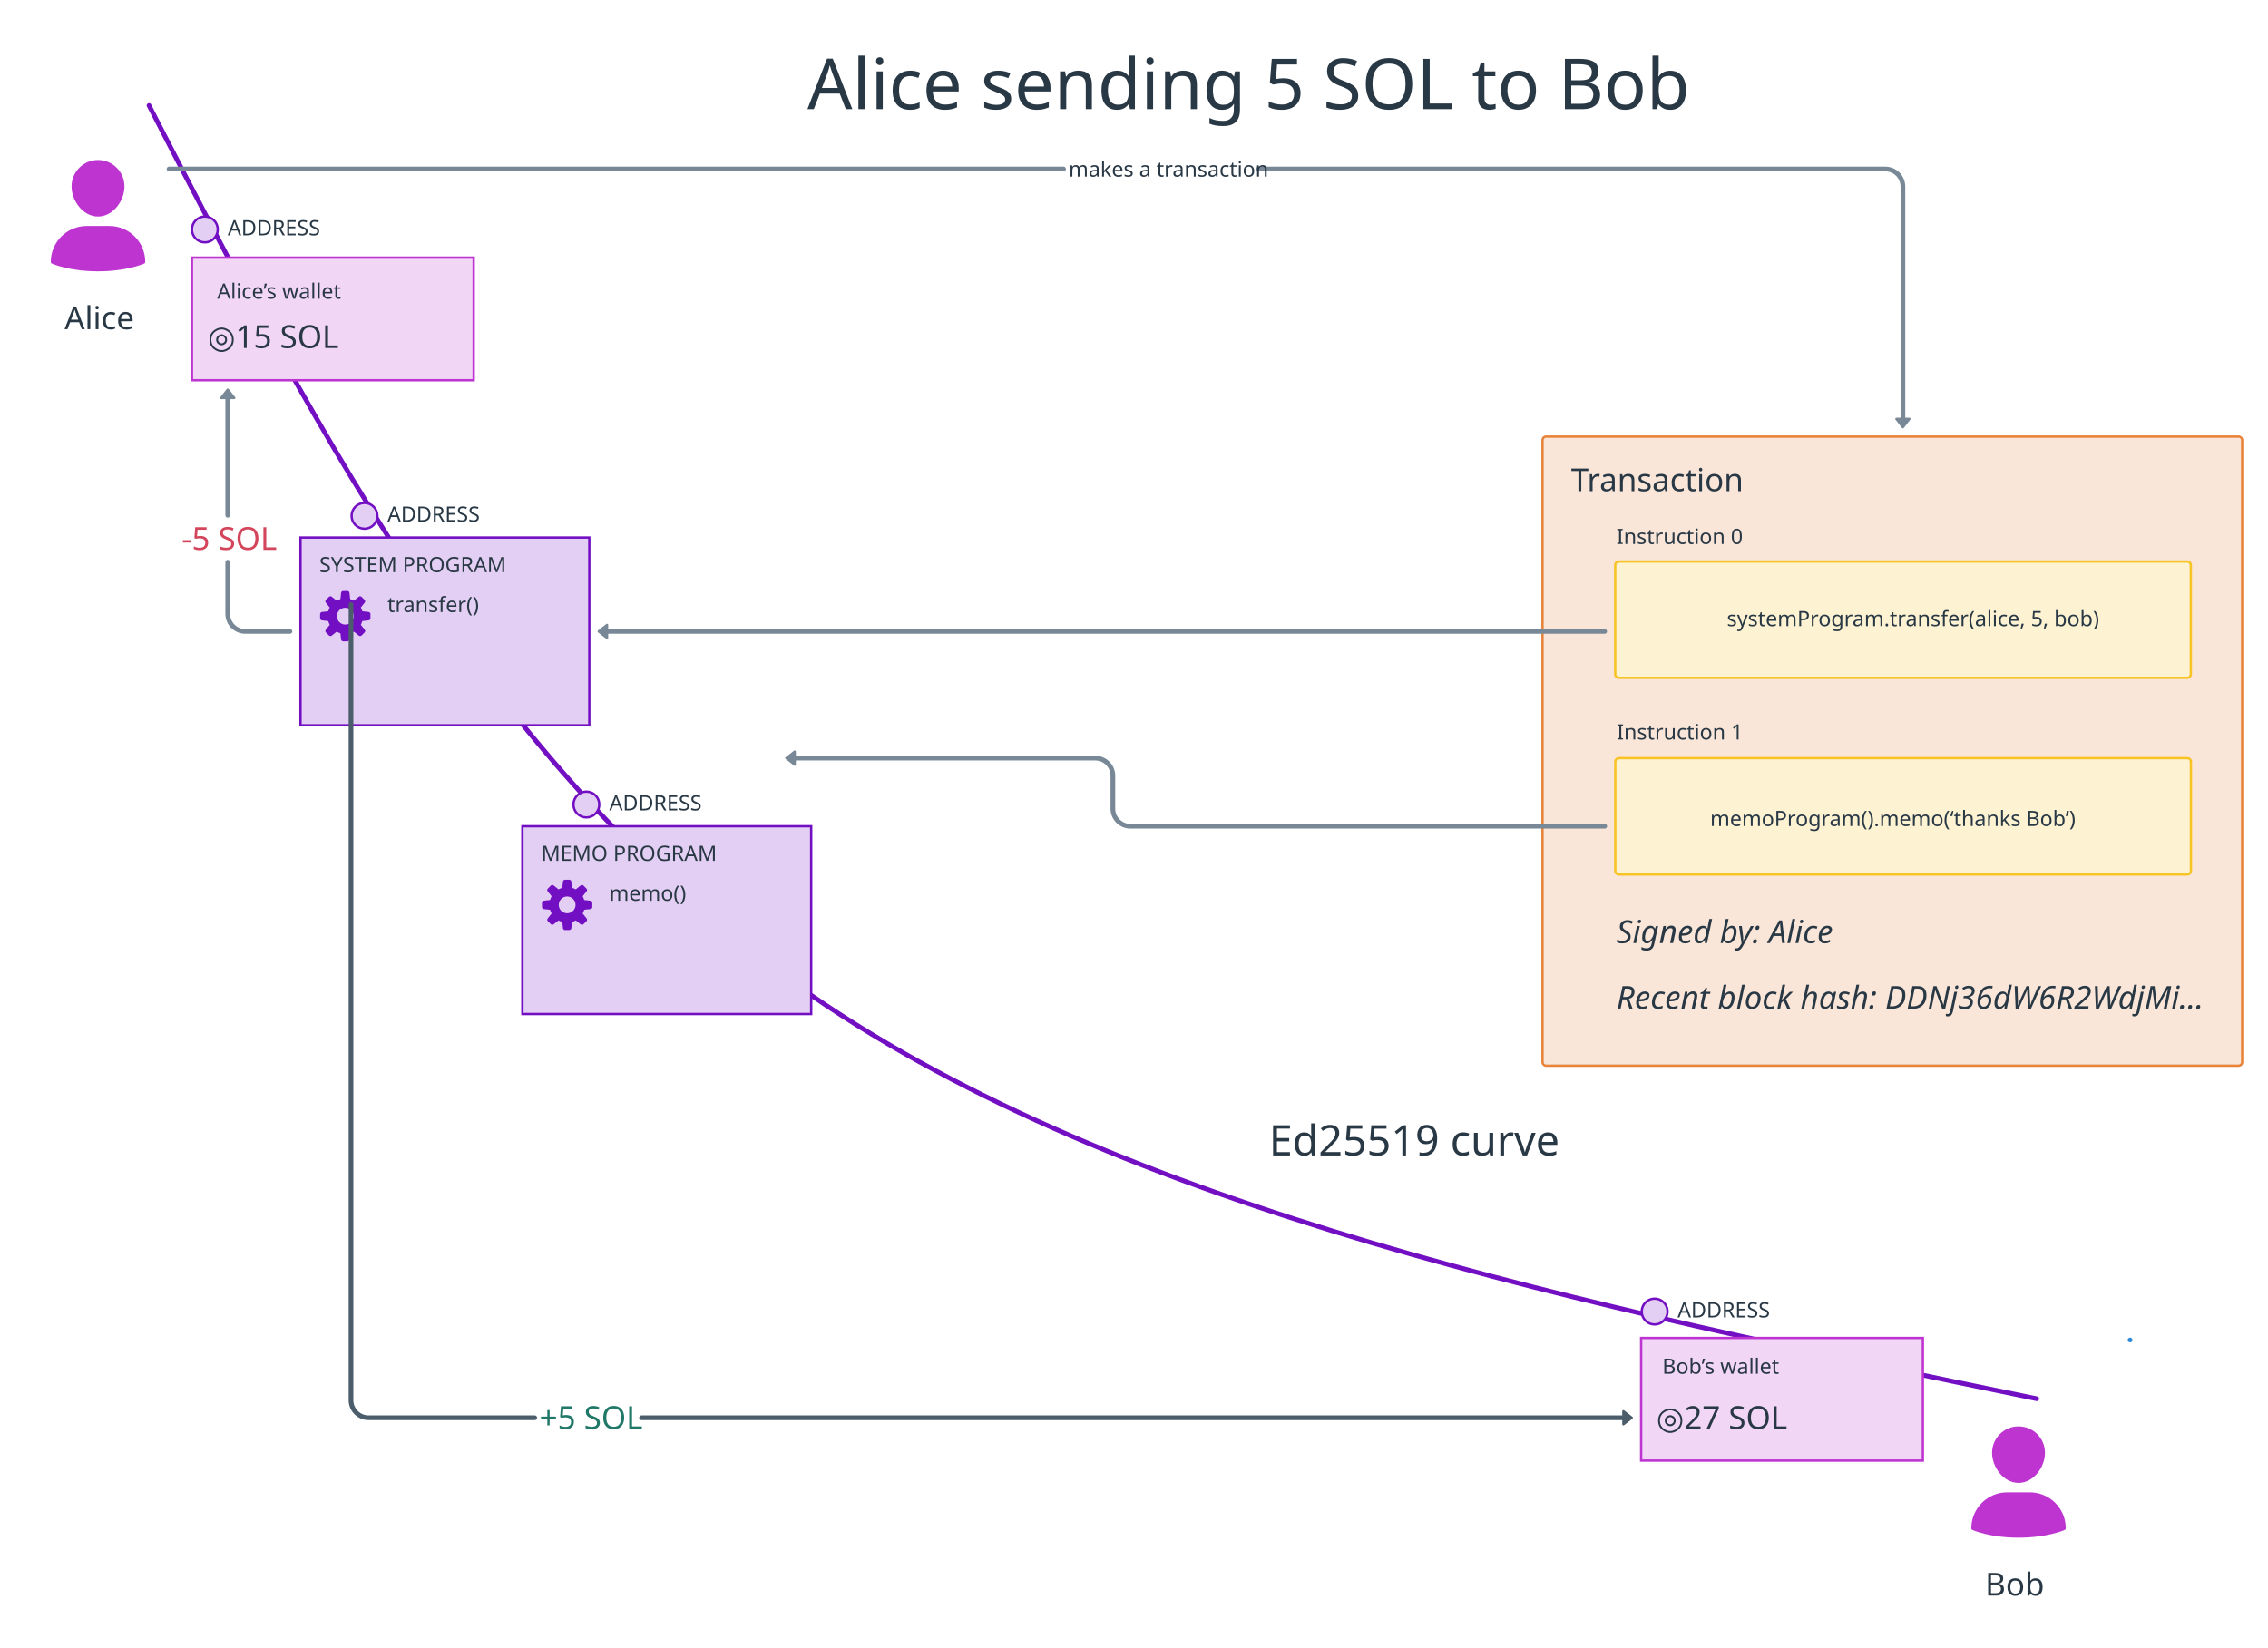
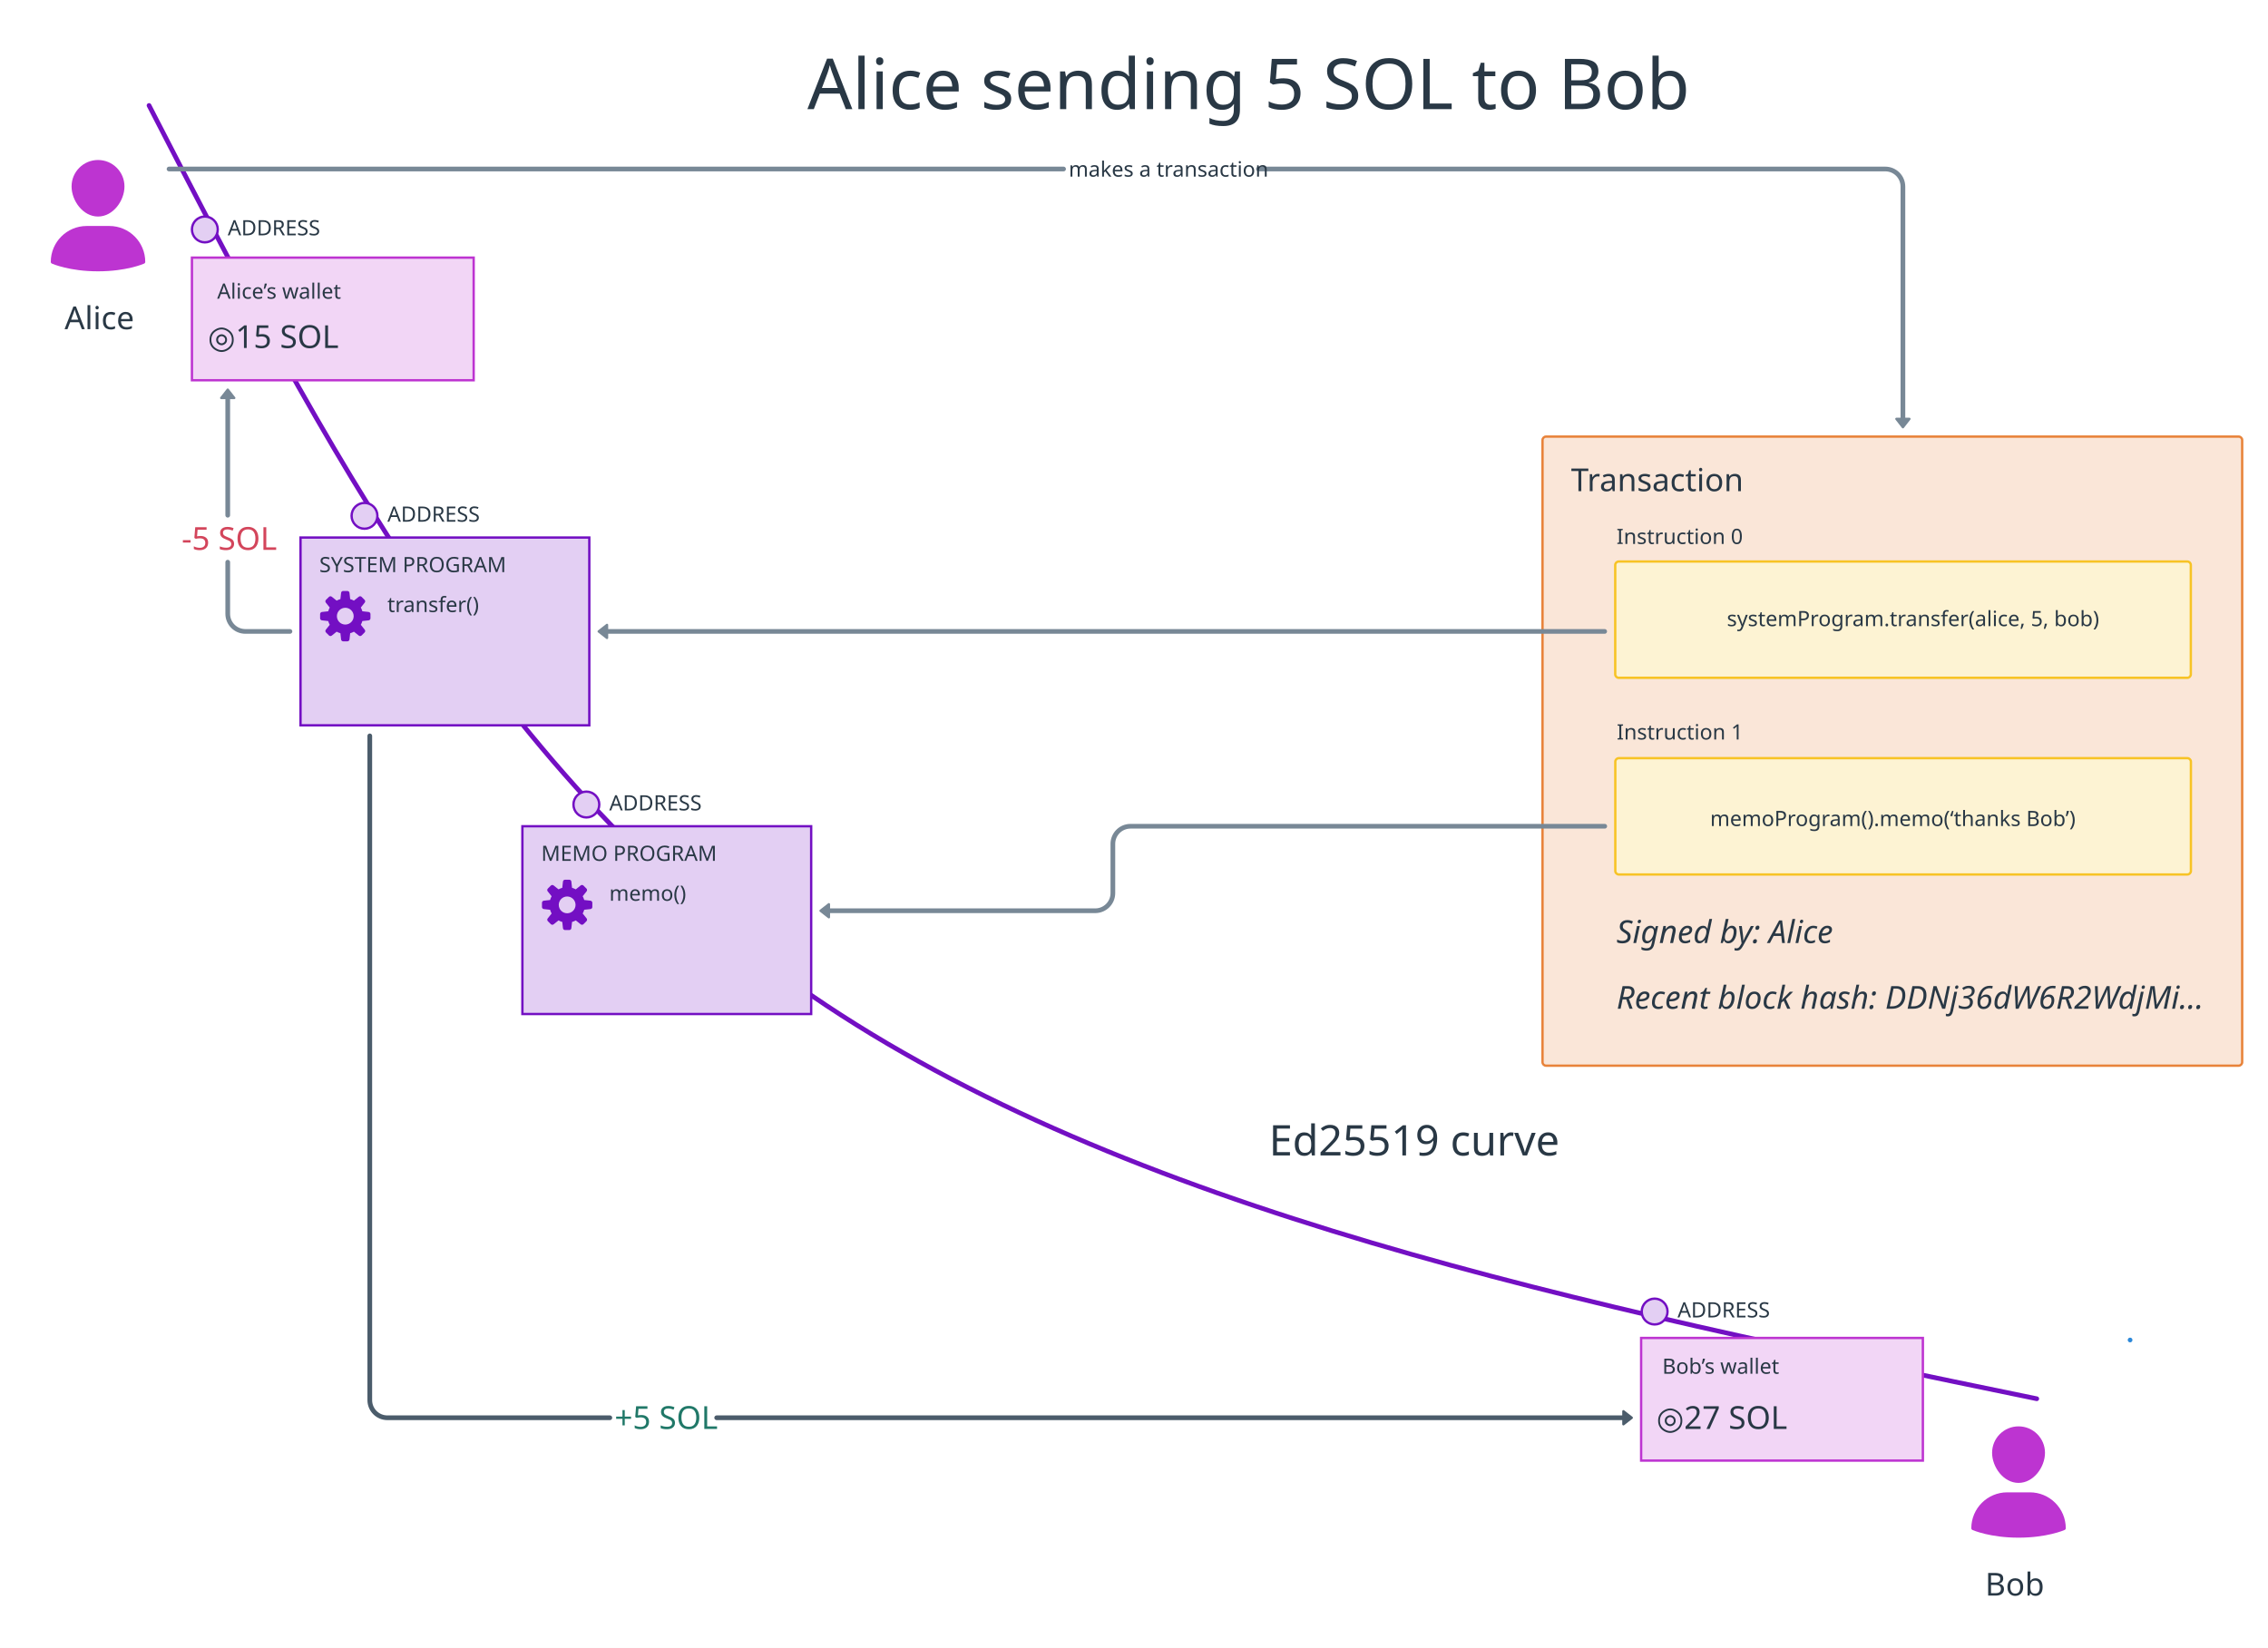
<svg xmlns="http://www.w3.org/2000/svg" version="1.1" viewBox="264 -1320 1932 1404" width="1932px" height="1404px">
  <defs>
    <style>@font-face{
    font-family:"DIN Next";
    font-weight: 400;
    src:url("https://whimsical.com/fonts/139e8e25-0eea-4cb4-a5d4-79048803e73d.eot?#iefix");
    src:url("https://whimsical.com/fonts/139e8e25-0eea-4cb4-a5d4-79048803e73d.eot?#iefix") format("eot"),url("https://whimsical.com/fonts/094b15e3-94bd-435b-a595-d40edfde661a.woff2") format("woff2"),url("https://whimsical.com/fonts/7e5fbe11-4858-4bd1-9ec6-a1d9f9d227aa.woff") format("woff"),url("https://whimsical.com/fonts/0f11eff9-9f05-46f5-9703-027c510065d7.ttf") format("truetype"),url("https://whimsical.com/fonts/48b61978-3f30-4274-823c-5cdcd1876918.svg#48b61978-3f30-4274-823c-5cdcd1876918") format("svg");
}
@font-face{
    font-family:"DIN Next";
    font-weight: 400;
    font-style: italic;
    src:url("https://whimsical.com/fonts/df24d5e8-5087-42fd-99b1-b16042d666c8.eot?#iefix");
    src:url("https://whimsical.com/fonts/df24d5e8-5087-42fd-99b1-b16042d666c8.eot?#iefix") format("eot"),url("https://whimsical.com/fonts/46251881-ffe9-4bfb-99c7-d6ce3bebaf3e.woff2") format("woff2"),url("https://whimsical.com/fonts/790ebbf2-62c5-4a32-946f-99d405f9243e.woff") format("woff"),url("https://whimsical.com/fonts/d28199e6-0f4a-42df-97f4-606701c6f75a.ttf") format("truetype"),url("https://whimsical.com/fonts/37a462c0-d86e-492c-b9ab-35e6bd417f6c.svg#37a462c0-d86e-492c-b9ab-35e6bd417f6c") format("svg");
}
@font-face{
    font-weight: 500;
    font-family:"DIN Next";
    src:url("https://whimsical.com/fonts/c5b058fc-55ce-4e06-a175-5c7d9a7e90f4.eot?#iefix");
    src:url("https://whimsical.com/fonts/c5b058fc-55ce-4e06-a175-5c7d9a7e90f4.eot?#iefix") format("eot"),url("https://whimsical.com/fonts/7b29ae40-30ff-4f99-a2b9-cde88669fa2f.woff2") format("woff2"),url("https://whimsical.com/fonts/bf73077c-e354-4562-a085-f4703eb1d653.woff") format("woff"),url("https://whimsical.com/fonts/0ffa6947-5317-4d07-b525-14d08a028821.ttf") format("truetype"),url("https://whimsical.com/fonts/9e423e45-5450-4991-a157-dbe6cf61eb4e.svg#9e423e45-5450-4991-a157-dbe6cf61eb4e") format("svg");
}
@font-face{
    font-family:"DIN Next";
    font-weight: 500;
    font-style: italic;
    src:url("https://whimsical.com/fonts/9897c008-fd65-48a4-afc7-36de2fea97b9.eot?#iefix");
    src:url("https://whimsical.com/fonts/9897c008-fd65-48a4-afc7-36de2fea97b9.eot?#iefix") format("eot"),url("https://whimsical.com/fonts/c7717981-647d-4b76-8817-33062e42d11f.woff2") format("woff2"),url("https://whimsical.com/fonts/b852cd4c-1255-40b1-a2be-73a9105b0155.woff") format("woff"),url("https://whimsical.com/fonts/821b00ad-e741-4e2d-af1a-85594367c8a2.ttf") format("truetype"),url("https://whimsical.com/fonts/d3e3b689-a6b0-45f2-b279-f5e194f87409.svg#d3e3b689-a6b0-45f2-b279-f5e194f87409") format("svg");
}
@font-face{
    font-weight: 700;
    font-family:"DIN Next";
    src:url("https://whimsical.com/fonts/81cd3b08-fd39-4ae3-8d05-9d24709eba84.eot?#iefix");
    src:url("https://whimsical.com/fonts/81cd3b08-fd39-4ae3-8d05-9d24709eba84.eot?#iefix") format("eot"),url("https://whimsical.com/fonts/31704504-4671-47a6-a61e-397f07410d91.woff2") format("woff2"),url("https://whimsical.com/fonts/b8a280da-481f-44a0-8d9c-1bc64bd7227c.woff") format("woff"),url("https://whimsical.com/fonts/276d122a-0fab-447b-9fc0-5d7fb0eafce2.ttf") format("truetype"),url("https://whimsical.com/fonts/8fb8273a-8213-4928-808b-b5bfaf3fd7e9.svg#8fb8273a-8213-4928-808b-b5bfaf3fd7e9") format("svg");
}
@font-face{
    font-family:"DIN Next";
    font-weight: 700;
    font-style: italic;
    src:url("https://whimsical.com/fonts/00cc6df3-ed32-4004-8dd8-1c576600a408.eot?#iefix");
    src:url("https://whimsical.com/fonts/00cc6df3-ed32-4004-8dd8-1c576600a408.eot?#iefix") format("eot"),url("https://whimsical.com/fonts/4132c4c8-680c-4d6d-9251-a2da38503bbd.woff2") format("woff2"),url("https://whimsical.com/fonts/366401fe-6df4-47be-8f55-8a411cff0dd2.woff") format("woff"),url("https://whimsical.com/fonts/dbe4f7ba-fc16-44a6-a577-571620e9edaf.ttf") format("truetype"),url("https://whimsical.com/fonts/f874edca-ee87-4ccf-8b1d-921fbc3c1c36.svg#f874edca-ee87-4ccf-8b1d-921fbc3c1c36") format("svg");
}

@font-face {
    font-family: 'PFDINMonoPro';
    src:url('https://whimsical.com/fonts/PFDINMonoPro-Regular.woff') format('woff');
    font-weight: 400;
}
@font-face {
    font-family: 'PFDINMonoPro';
    src:url('https://whimsical.com/fonts/PFDINMonoPro-Italic.woff') format('woff');
    font-style: italic;
    font-weight: 400;
}
@font-face {
    font-family: 'PFDINMonoPro';
    src:url('https://whimsical.com/fonts/PFDINMonoPro-Bold.woff') format('woff');
    font-weight: 700;
}
@font-face {
    font-family: 'PFDINMonoPro';
    src:url('https://whimsical.com/fonts/PFDINMonoPro-BoldItalic.woff') format('woff');
    font-style: italic;
    font-weight: 700;
}
* {-webkit-font-smoothing: auto; -moz-osx-font-smoothing: auto;}@media print { svg { width: 100%; height: 100%; } }</style>
    <g>
      <filter id="white-fill-shadow" y="-50%" height="200%">
        <feDropShadow dx="0" dy="2" stdDeviation="6" flood-opacity="0.03" flood-color="#000000" />
      </filter>
      <filter id="light-gray-fill-shadow" y="-50%" height="200%">
        <feDropShadow dx="0" dy="2" stdDeviation="6" flood-opacity="0.09" flood-color="#000000" />
      </filter>
      <filter id="yellow-fill-shadow" y="-50%" height="200%">
        <feDropShadow dx="0" dy="2" stdDeviation="6" flood-opacity="0.12" flood-color="#000000" />
      </filter>
      <filter id="fill-shadow" y="-50%" height="200%">
        <feDropShadow dx="0" dy="2" stdDeviation="6" flood-opacity="0.16" flood-color="#000000" />
      </filter>
      <filter id="frame-shadow" y="-50%" height="200%">
        <feDropShadow dx="0" dy="3" stdDeviation="8" flood-opacity="0.06" flood-color="#000000" />
      </filter>
      <filter id="button-shadow" y="-50%" height="200%">
        <feDropShadow dx="0" dy="2" stdDeviation="6" flood-opacity="0.03" flood-color="#000000" />
      </filter>
      <filter id="button-hover-shadow" y="-50%" height="200%">
        <feDropShadow dx="0" dy="2" stdDeviation="6" flood-opacity="0.08" flood-color="#000000" />
      </filter>
      <filter id="badge-shadow" y="-50%" height="200%">
        <feDropShadow dx="0" dy="2" stdDeviation="6" flood-opacity="0.08" flood-color="#000000" />
      </filter>
    </g>
  </defs>
  <g>
    <rect x="264" y="-1320" width="1932" height="1404" fill="#FFFFFF" filter="url(#frame-shadow)" />
    <rect x="264" y="-1320" width="1932" height="1404" fill="#FFFFFF" />
    <svg x="264" y="-1320" width="1932" height="1404" viewBox="264 -1320 1932 1404">
      <g>
        <g>
          <path d="M390.958,-1230.125c147.972,287.293 296.069,574.479 564.042,758.125c268.025,183.681 655.972,263.783 1044.021,343.798" fill="none" stroke="#730FC3" stroke-linecap="round" stroke-linejoin="round" stroke-width="4" />
        </g>
      </g>
      <g>
        <g class="content">
          <g>
            <g>
              <g>
                <g>
                  <g />
                  <text fill="#293845" hover-props="{}">
                    <tspan x="1345" y="-335.5" font-family="DIN Next, system-ui, sans-serif" font-size="36" font-style="normal" font-weight="normal">Ed25519 curve</tspan>
                  </text>
                </g>
              </g>
            </g>
          </g>
        </g>
      </g>
      <g>
        <g class="content">
          <g>
            <g>
              <g>
                <g>
                  <g />
                  <text fill="#293845" hover-props="{}">
                    <tspan x="445" y="-1065.5" font-family="DIN Next, system-ui, sans-serif" font-size="18" font-style="normal" font-weight="normal">Alice’s wallet</tspan>
                  </text>
                </g>
              </g>
            </g>
          </g>
        </g>
      </g>
      <g>
        <g>
          <g>
            <g>
              <g>
                <g>
                  <g>
                    <g>
                      <g>
                        <g>
                          <rect width="246" height="160" x="520" y="-862" stroke="#730FC3" stroke-width="2" fill="#e3cff3" />
                        </g>
                      </g>
                      <g>
                        <g class="content">
                          <g>
                            <g>
                              <g>
                                <g>
                                  <g />
                                  <text fill="#293845" hover-props="{}">
                                    <tspan x="536" y="-832.5" font-family="DIN Next, system-ui, sans-serif" font-size="18" font-style="normal" font-weight="normal">SYSTEM PROGRAM</tspan>
                                  </text>
                                </g>
                              </g>
                            </g>
                          </g>
                        </g>
                      </g>
                    </g>
                  </g>
                  <g>
                    <g>
                      <g transform="translate(536.6833 -816.45) rotate(0 21.45 21.45)">
                        <svg id="sdef6c546-51b2-4d14-bac0-9a5993538058" width="42.9" height="42.9" viewBox="0 0 12 12" data-icon-name="cogwheel" data-icon-partition="g12-1" data-icon-color="#730FC3">
                          <style>#sdef6c546-51b2-4d14-bac0-9a5993538058 *[fill='#444444'], #sdef6c546-51b2-4d14-bac0-9a5993538058 *[fill='#444'] {fill:#730FC3;}#sdef6c546-51b2-4d14-bac0-9a5993538058 *[stroke='#444444'], #sdef6c546-51b2-4d14-bac0-9a5993538058 *[stroke='#444'] {stroke:#730FC3;}</style>
                          <g>
                            <path d="M11.555,5l-1.486-.165a4.223,4.223,0,0,0-.37-.893l.934-1.168a.5.5,0,0,0-.037-.666L9.889,1.4a.5.5,0,0,0-.666-.037L8.055,2.3a4.223,4.223,0,0,0-.893-.37L7,.445A.5.5,0,0,0,6.5,0h-1A.5.5,0,0,0,5,.445L4.838,1.931a4.223,4.223,0,0,0-.893.37L2.777,1.367a.5.5,0,0,0-.666.037L1.4,2.111a.5.5,0,0,0-.037.666L2.3,3.945a4.223,4.223,0,0,0-.37.893L.445,5A.5.5,0,0,0,0,5.5v1A.5.5,0,0,0,.445,7l1.486.165a4.223,4.223,0,0,0,.37.893L1.367,9.223a.5.5,0,0,0,.037.666l.707.707a.5.5,0,0,0,.666.037L3.945,9.7a4.223,4.223,0,0,0,.893.37L5,11.555A.5.5,0,0,0,5.5,12h1a.5.5,0,0,0,.5-.445l.165-1.486a4.223,4.223,0,0,0,.893-.37l1.168.934a.5.5,0,0,0,.666-.037l.707-.707a.5.5,0,0,0,.037-.666L9.7,8.055a4.223,4.223,0,0,0,.37-.893L11.555,7A.5.5,0,0,0,12,6.5v-1A.5.5,0,0,0,11.555,5ZM6,8A2,2,0,1,1,8,6,2,2,0,0,1,6,8Z" fill="#444" />
                          </g>
                        </svg>
                      </g>
                    </g>
                  </g>
                  <g>
                    <g class="content">
                      <g>
                        <g>
                          <g>
                            <g>
                              <g />
                              <text fill="#293845" hover-props="{}">
                                <tspan x="594" y="-798.5" font-family="DIN Next, system-ui, sans-serif" font-size="18" font-style="normal" font-weight="normal">transfer()</tspan>
                              </text>
                            </g>
                          </g>
                        </g>
                      </g>
                    </g>
                  </g>
                </g>
              </g>
            </g>
          </g>
          <g>
            <g>
              <g>
                <g class="content">
                  <g>
                    <g>
                      <g>
                        <g>
                          <g />
                          <text fill="#293845" hover-props="{}">
                            <tspan x="594" y="-875.5" font-family="DIN Next, system-ui, sans-serif" font-size="18" font-style="normal" font-weight="normal">ADDRESS</tspan>
                          </text>
                        </g>
                      </g>
                    </g>
                  </g>
                </g>
              </g>
              <g>
                <g>
                  <ellipse stroke="#730FC3" stroke-width="2" fill="#e3cff3" cx="574.5" cy="-880.5" rx="11" ry="11" />
                </g>
              </g>
            </g>
          </g>
        </g>
      </g>
      <g>
        <g>
          <rect width="240" height="104.5" x="1662" y="-180" stroke="#BD34D1" stroke-width="2" fill="#f2d6f6" />
        </g>
        <g>
          <g>
            <g class="content">
              <g>
                <g>
                  <g>
                    <g>
                      <g />
                      <text fill="#293845" hover-props="{}">
                        <tspan x="1675" y="-102.5" font-family="DIN Next, system-ui, sans-serif" font-size="27" font-style="normal" font-weight="normal">◎27 SOL</tspan>
                      </text>
                    </g>
                  </g>
                </g>
              </g>
            </g>
          </g>
          <g>
            <g class="content">
              <g>
                <g>
                  <g>
                    <g>
                      <g />
                      <text fill="#293845" hover-props="{}">
                        <tspan x="1680" y="-149.5" font-family="DIN Next, system-ui, sans-serif" font-size="18" font-style="normal" font-weight="normal">Bob’s wallet</tspan>
                      </text>
                    </g>
                  </g>
                </g>
              </g>
            </g>
          </g>
        </g>
      </g>
      <g>
        <g>
          <g>
            <g class="content">
              <g>
                <g>
                  <g>
                    <g>
                      <g />
                      <text fill="#293845" hover-props="{}">
                        <tspan x="1693" y="-197.5" font-family="DIN Next, system-ui, sans-serif" font-size="18" font-style="normal" font-weight="normal">ADDRESS</tspan>
                      </text>
                    </g>
                  </g>
                </g>
              </g>
            </g>
          </g>
          <g>
            <g>
              <ellipse stroke="#730FC3" stroke-width="2" fill="#e3cff3" cx="1673.5" cy="-202.5" rx="11" ry="11" />
            </g>
          </g>
        </g>
      </g>
      <g>
        <g class="content">
          <g>
            <g>
              <g>
                <g>
                  <g />
                  <text fill="#293845" hover-props="{}">
                    <tspan x="951.792" y="-1227" font-family="DIN Next, system-ui, sans-serif" font-size="60" font-style="normal" font-weight="normal">Alice sending 5 SOL to Bob</tspan>
                  </text>
                </g>
              </g>
            </g>
          </g>
        </g>
      </g>
      <g>
        <g>
          <g>
            <g>
              <rect width="240" height="104.5" x="427.5" y="-1100.5" stroke="#BD34D1" stroke-width="2" fill="#f2d6f6" />
            </g>
            <g>
              <g>
                <g class="content">
                  <g>
                    <g>
                      <g>
                        <g>
                          <g />
                          <text fill="#293845" hover-props="{}">
                            <tspan x="441" y="-1023.5" font-family="DIN Next, system-ui, sans-serif" font-size="27" font-style="normal" font-weight="normal">◎15 SOL</tspan>
                          </text>
                        </g>
                      </g>
                    </g>
                  </g>
                </g>
              </g>
            </g>
          </g>
          <g>
            <g class="content">
              <g>
                <g>
                  <g>
                    <g>
                      <g />
                      <text fill="#293845" hover-props="{}">
                        <tspan x="458" y="-1119.5" font-family="DIN Next, system-ui, sans-serif" font-size="18" font-style="normal" font-weight="normal">ADDRESS</tspan>
                      </text>
                    </g>
                  </g>
                </g>
              </g>
            </g>
          </g>
          <g>
            <g>
              <ellipse stroke="#730FC3" stroke-width="2" fill="#e3cff3" cx="438.5" cy="-1124.5" rx="11" ry="11" />
            </g>
          </g>
        </g>
      </g>
      <g>
        <g>
          <g>
            <g>
              <g>
                <g>
                  <g>
                    <g>
                      <g>
                        <g>
                          <rect width="246" height="160" x="709" y="-616" stroke="#730FC3" stroke-width="2" fill="#e3cff3" />
                        </g>
                      </g>
                      <g>
                        <g class="content">
                          <g>
                            <g>
                              <g>
                                <g>
                                  <g />
                                  <text fill="#293845" hover-props="{}">
                                    <tspan x="725" y="-586.5" font-family="DIN Next, system-ui, sans-serif" font-size="18" font-style="normal" font-weight="normal">MEMO PROGRAM</tspan>
                                  </text>
                                </g>
                              </g>
                            </g>
                          </g>
                        </g>
                      </g>
                    </g>
                  </g>
                  <g>
                    <g>
                      <g transform="translate(725.6833 -570.45) rotate(0 21.45 21.45)">
                        <svg id="sb3e3cc68-5588-461c-8104-20c100348395" width="42.9" height="42.9" viewBox="0 0 12 12" data-icon-name="cogwheel" data-icon-partition="g12-1" data-icon-color="#730FC3">
                          <style>#sb3e3cc68-5588-461c-8104-20c100348395 *[fill='#444444'], #sb3e3cc68-5588-461c-8104-20c100348395 *[fill='#444'] {fill:#730FC3;}#sb3e3cc68-5588-461c-8104-20c100348395 *[stroke='#444444'], #sb3e3cc68-5588-461c-8104-20c100348395 *[stroke='#444'] {stroke:#730FC3;}</style>
                          <g>
                            <path d="M11.555,5l-1.486-.165a4.223,4.223,0,0,0-.37-.893l.934-1.168a.5.5,0,0,0-.037-.666L9.889,1.4a.5.5,0,0,0-.666-.037L8.055,2.3a4.223,4.223,0,0,0-.893-.37L7,.445A.5.5,0,0,0,6.5,0h-1A.5.5,0,0,0,5,.445L4.838,1.931a4.223,4.223,0,0,0-.893.37L2.777,1.367a.5.5,0,0,0-.666.037L1.4,2.111a.5.5,0,0,0-.037.666L2.3,3.945a4.223,4.223,0,0,0-.37.893L.445,5A.5.5,0,0,0,0,5.5v1A.5.5,0,0,0,.445,7l1.486.165a4.223,4.223,0,0,0,.37.893L1.367,9.223a.5.5,0,0,0,.037.666l.707.707a.5.5,0,0,0,.666.037L3.945,9.7a4.223,4.223,0,0,0,.893.37L5,11.555A.5.5,0,0,0,5.5,12h1a.5.5,0,0,0,.5-.445l.165-1.486a4.223,4.223,0,0,0,.893-.37l1.168.934a.5.5,0,0,0,.666-.037l.707-.707a.5.5,0,0,0,.037-.666L9.7,8.055a4.223,4.223,0,0,0,.37-.893L11.555,7A.5.5,0,0,0,12,6.5v-1A.5.5,0,0,0,11.555,5ZM6,8A2,2,0,1,1,8,6,2,2,0,0,1,6,8Z" fill="#444" />
                          </g>
                        </svg>
                      </g>
                    </g>
                  </g>
                  <g>
                    <g class="content">
                      <g>
                        <g>
                          <g>
                            <g>
                              <g />
                              <text fill="#293845" hover-props="{}">
                                <tspan x="783" y="-552.5" font-family="DIN Next, system-ui, sans-serif" font-size="18" font-style="normal" font-weight="normal">memo()</tspan>
                              </text>
                            </g>
                          </g>
                        </g>
                      </g>
                    </g>
                  </g>
                </g>
              </g>
            </g>
          </g>
          <g>
            <g>
              <g>
                <g class="content">
                  <g>
                    <g>
                      <g>
                        <g>
                          <g />
                          <text fill="#293845" hover-props="{}">
                            <tspan x="783" y="-629.5" font-family="DIN Next, system-ui, sans-serif" font-size="18" font-style="normal" font-weight="normal">ADDRESS</tspan>
                          </text>
                        </g>
                      </g>
                    </g>
                  </g>
                </g>
              </g>
              <g>
                <g>
                  <ellipse stroke="#730FC3" stroke-width="2" fill="#e3cff3" cx="763.5" cy="-634.5" rx="11" ry="11" />
                </g>
              </g>
            </g>
          </g>
        </g>
      </g>
      <g>
        <g>
          <g>
            <g>
              <rect x="1578" y="-948" width="596" height="536" rx="3" ry="3" fill="#fae6d8" />
              <rect y="-948" rx="3" stroke="#E8833A" fill="none" stroke-linejoin="round" width="596" stroke-linecap="round" stroke-width="2" x="1578" ry="3" height="536" />
            </g>
            <g>
              <g>
                <g class="content">
                  <g>
                    <g>
                      <g>
                        <g>
                          <g />
                          <text fill="#293845" hover-props="{}">
                            <tspan x="1602.307" y="-901.5" font-family="DIN Next, system-ui, sans-serif" font-size="27" font-style="normal" font-weight="normal">Transaction</tspan>
                          </text>
                        </g>
                      </g>
                    </g>
                  </g>
                </g>
              </g>
              <g>
                <g>
                  <rect x="1639.935" y="-841.561" width="490.323" height="99.09" rx="3" ry="3" fill="#fdf3d3" />
                  <rect y="-841.561" rx="3" stroke="#F7C325" fill="none" stroke-linejoin="round" width="490.323" stroke-linecap="round" stroke-width="2" x="1639.935" ry="3" height="99.09" />
                </g>
                <g>
                  <g>
                    <g class="content">
                      <g>
                        <g>
                          <g>
                            <g>
                              <g />
                              <text fill="#293845" hover-props="{}">
                                <tspan x="1735.052" y="-786.5" font-family="DIN Next, system-ui, sans-serif" font-size="18" font-style="normal" font-weight="normal">systemProgram.transfer(alice, 5, bob)</tspan>
                              </text>
                            </g>
                          </g>
                        </g>
                      </g>
                    </g>
                  </g>
                </g>
              </g>
              <g>
                <g>
                  <rect x="1640" y="-674" width="490.323" height="99.09" rx="3" ry="3" fill="#fdf3d3" />
                  <rect y="-674" rx="3" stroke="#F7C325" fill="none" stroke-linejoin="round" width="490.323" stroke-linecap="round" stroke-width="2" x="1640" ry="3" height="99.09" />
                </g>
                <g>
                  <g>
                    <g class="content">
                      <g>
                        <g>
                          <g>
                            <g>
                              <g />
                              <text fill="#293845" hover-props="{}">
                                <tspan x="1720.774" y="-616.185" font-family="DIN Next, system-ui, sans-serif" font-size="18" font-style="normal" font-weight="normal">memoProgram().memo(‘thanks Bob’)</tspan>
                              </text>
                            </g>
                          </g>
                        </g>
                      </g>
                    </g>
                  </g>
                </g>
              </g>
              <g>
                <g class="content">
                  <g>
                    <g>
                      <g>
                        <g>
                          <g />
                          <text fill="#293845" hover-props="{}">
                            <tspan x="1641" y="-856.5" font-family="DIN Next, system-ui, sans-serif" font-size="18" font-style="normal" font-weight="normal">Instruction 0</tspan>
                          </text>
                        </g>
                      </g>
                    </g>
                  </g>
                </g>
              </g>
              <g>
                <g class="content">
                  <g>
                    <g>
                      <g>
                        <g>
                          <g />
                          <text fill="#293845" hover-props="{}">
                            <tspan x="1641.226" y="-689.908" font-family="DIN Next, system-ui, sans-serif" font-size="18" font-style="normal" font-weight="normal">Instruction 1</tspan>
                          </text>
                        </g>
                      </g>
                    </g>
                  </g>
                </g>
              </g>
              <g>
                <g class="content">
                  <g>
                    <g>
                      <g>
                        <g id="12/VyLZ/-1">
                          <g>
                            <g />
                            <text fill="#293845" hover-props="{}">
                              <tspan x="1641" y="-516.5" font-family="DIN Next, system-ui, sans-serif" font-size="27" font-style="italic" font-weight="normal">Signed by: Alice</tspan>
                            </text>
                          </g>
                        </g>
                      </g>
                    </g>
                  </g>
                </g>
              </g>
              <g>
                <g class="content">
                  <g>
                    <g>
                      <g>
                        <g id="12/VyLZ/-1">
                          <g>
                            <g />
                            <text fill="#293845" hover-props="{}">
                              <tspan x="1641" y="-460.5" font-family="DIN Next, system-ui, sans-serif" font-size="27" font-style="italic" font-weight="normal">Recent block hash: DDNj36dW6R2WdjMi... </tspan>
                            </text>
                          </g>
                        </g>
                      </g>
                    </g>
                  </g>
                </g>
              </g>
            </g>
          </g>
        </g>
      </g>
      <g>
        <g>
          <g>
            <g>
              <g transform="translate(1932 -108) rotate(0 51.5 51.5)">
                <svg id="s6e9013bb-185e-4a24-883e-62d5ccabe311" width="103" height="103" viewBox="0 0 64 64" data-icon-name="single-02" data-icon-partition="g64-8" data-icon-color="#BD34D1">
                  <style>#s6e9013bb-185e-4a24-883e-62d5ccabe311 *[fill='#444444'], #s6e9013bb-185e-4a24-883e-62d5ccabe311 *[fill='#444'] {fill:#BD34D1;}#s6e9013bb-185e-4a24-883e-62d5ccabe311 *[stroke='#444444'], #s6e9013bb-185e-4a24-883e-62d5ccabe311 *[stroke='#444'] {stroke:#BD34D1;}</style>
                  <g>
                    <path d="M38,37H26A19.021,19.021,0,0,0,7,56a1,1,0,0,0,.594.914C7.97,57.081,16.961,61,32,61s24.03-3.919,24.406-4.086A1,1,0,0,0,57,56,19.021,19.021,0,0,0,38,37Z" fill="#444" />
                    <path data-color="color-2" d="M32,32c8.013,0,14-8.412,14-15.933a14,14,0,1,0-28,0C18,23.588,23.987,32,32,32Z" fill="#444" />
                  </g>
                </svg>
              </g>
            </g>
          </g>
          <g>
            <g class="content">
              <g>
                <g>
                  <g>
                    <g>
                      <g />
                      <text fill="#293845" hover-props="{}">
                        <tspan x="1955" y="39.5" font-family="DIN Next, system-ui, sans-serif" font-size="27" font-style="normal" font-weight="normal">Bob</tspan>
                      </text>
                    </g>
                  </g>
                </g>
              </g>
            </g>
          </g>
        </g>
      </g>
      <g>
        <g>
-           <path d="M563,-804.859v677.859c0,8.284 6.716,15 15,15h141.5M810.5,-112h839.5" fill="none" stroke="#4B5C6B" stroke-linecap="round" stroke-linejoin="round" stroke-width="4" />
+           <path d="M579,-693v566c0,8.284 6.716,15 15,15h189.5M874.5,-112h775.5" fill="none" stroke="#4B5C6B" stroke-linecap="round" stroke-linejoin="round" stroke-width="4" />
          <polygon points="1646.908,-117.541 1654,-112 1646.908,-106.459" fill="#4B5C6B" stroke="#4B5C6B" stroke-width="2" stroke-linecap="round" stroke-linejoin="round" />
          <g class="content">
            <g>
              <g>
                <g>
                  <g>
                    <g />
                    <text fill="#207868" hover-props="{}">
-                       <tspan x="723.529" y="-102.5" font-family="DIN Next, system-ui, sans-serif" font-size="27" font-style="normal" font-weight="normal">+5 SOL</tspan>
+                       <tspan x="787.529" y="-102.5" font-family="DIN Next, system-ui, sans-serif" font-size="27" font-style="normal" font-weight="normal">+5 SOL</tspan>
                    </text>
                  </g>
                </g>
              </g>
            </g>
          </g>
        </g>
      </g>
      <g>
        <g>
          <path d="M511,-782h-38c-8.284,0 -15,-6.716 -15,-15v-44M458,-881v-103" fill="none" stroke="#788896" stroke-linecap="round" stroke-linejoin="round" stroke-width="4" />
          <polygon points="452.459,-980.908 458,-988 463.541,-980.908" fill="#788896" stroke="#788896" stroke-width="2" stroke-linecap="round" stroke-linejoin="round" />
          <g class="content">
            <g>
              <g>
                <g>
                  <g>
                    <g />
                    <text fill="#D3455B" hover-props="{}">
                      <tspan x="418.716" y="-851.5" font-family="DIN Next, system-ui, sans-serif" font-size="27" font-style="normal" font-weight="normal">-5 SOL</tspan>
                    </text>
                  </g>
                </g>
              </g>
            </g>
          </g>
        </g>
      </g>
      <g>
        <g>
          <g>
            <g>
              <g transform="translate(296 -1187) rotate(0 51.5 51.5)">
                <svg id="saa0ebe3b-a1f6-4d56-9e17-d728908deac0" width="103" height="103" viewBox="0 0 64 64" data-icon-name="single-02" data-icon-partition="g64-8" data-icon-color="#BD34D1">
                  <style>#saa0ebe3b-a1f6-4d56-9e17-d728908deac0 *[fill='#444444'], #saa0ebe3b-a1f6-4d56-9e17-d728908deac0 *[fill='#444'] {fill:#BD34D1;}#saa0ebe3b-a1f6-4d56-9e17-d728908deac0 *[stroke='#444444'], #saa0ebe3b-a1f6-4d56-9e17-d728908deac0 *[stroke='#444'] {stroke:#BD34D1;}</style>
                  <g>
                    <path d="M38,37H26A19.021,19.021,0,0,0,7,56a1,1,0,0,0,.594.914C7.97,57.081,16.961,61,32,61s24.03-3.919,24.406-4.086A1,1,0,0,0,57,56,19.021,19.021,0,0,0,38,37Z" fill="#444" />
                    <path data-color="color-2" d="M32,32c8.013,0,14-8.412,14-15.933a14,14,0,1,0-28,0C18,23.588,23.987,32,32,32Z" fill="#444" />
                  </g>
                </svg>
              </g>
            </g>
          </g>
          <g>
            <g class="content">
              <g>
                <g>
                  <g>
                    <g>
                      <g />
                      <text fill="#293845" hover-props="{}">
                        <tspan x="319" y="-1039.5" font-family="DIN Next, system-ui, sans-serif" font-size="27" font-style="normal" font-weight="normal">Alice</tspan>
                      </text>
                    </g>
                  </g>
                </g>
              </g>
            </g>
          </g>
        </g>
      </g>
      <g>
        <g>
          <path d="M1885,-960v-201c0,-8.284 -6.716,-15 -15,-15h-534M1170,-1176h-762" fill="none" stroke="#788896" stroke-linecap="round" stroke-linejoin="round" stroke-width="4" />
          <polygon points="1890.541,-963.092 1885,-956 1879.459,-963.092" fill="#788896" stroke="#788896" stroke-width="2" stroke-linecap="round" stroke-linejoin="round" />
          <g class="content">
            <g>
              <g>
                <g>
                  <g>
                    <g />
                    <text fill="#293845" hover-props="{}">
                      <tspan x="1174.398" y="-1169.5" font-family="DIN Next, system-ui, sans-serif" font-size="18" font-style="normal" font-weight="normal">makes a transaction</tspan>
                    </text>
                  </g>
                </g>
              </g>
            </g>
          </g>
        </g>
      </g>
      <g>
        <g class="content">
          <g>
            <g>
              <g>
                <g>
                  <g />
                  <text fill="#293845" hover-props="{}">
                    <tspan x="449" y="-1065.5" font-family="DIN Next, system-ui, sans-serif" font-size="18" font-style="normal" font-weight="normal">Alice’s wallet</tspan>
                  </text>
                </g>
              </g>
            </g>
          </g>
        </g>
      </g>
      <g>
        <g>
          <line stroke="#788896" fill="none" stroke-linejoin="round" y1="-782" stroke-linecap="round" stroke-width="4" x1="1630.935" y2="-782" x2="778" />
          <polygon points="781.092,-776.459 774,-782 781.092,-787.541" fill="#788896" stroke="#788896" stroke-width="2" stroke-linecap="round" stroke-linejoin="round" />
        </g>
      </g>
      <g>
        <g>
-           <path d="M1631,-616h-404c-8.284,0 -15,-6.716 -15,-15v-28.028c0,-8.284 -6.716,-15 -15,-15h-259.125" fill="none" stroke="#788896" stroke-linecap="round" stroke-linejoin="round" stroke-width="4" />
-           <polygon points="940.967,-668.487 933.875,-674.028 940.967,-679.569" fill="#788896" stroke="#788896" stroke-width="2" stroke-linecap="round" stroke-linejoin="round" />
+           <path d="M1631,-616h-404c-8.284,0 -15,6.716 -15,15v42c0,8.284 -6.716,15 -15,15h-230" fill="none" stroke="#788896" stroke-linecap="round" stroke-linejoin="round" stroke-width="4" />
+           <polygon points="970.092,-538.459 963,-544 970.092,-549.541" fill="#788896" stroke="#788896" stroke-width="2" stroke-linecap="round" stroke-linejoin="round" />
        </g>
      </g>
      <g>
        <path d="M2078.522,-178.259z" fill="none" stroke="#2C88D9" stroke-linecap="round" stroke-linejoin="round" stroke-width="4" />
      </g>
    </svg>
    <g />
  </g>
</svg>
